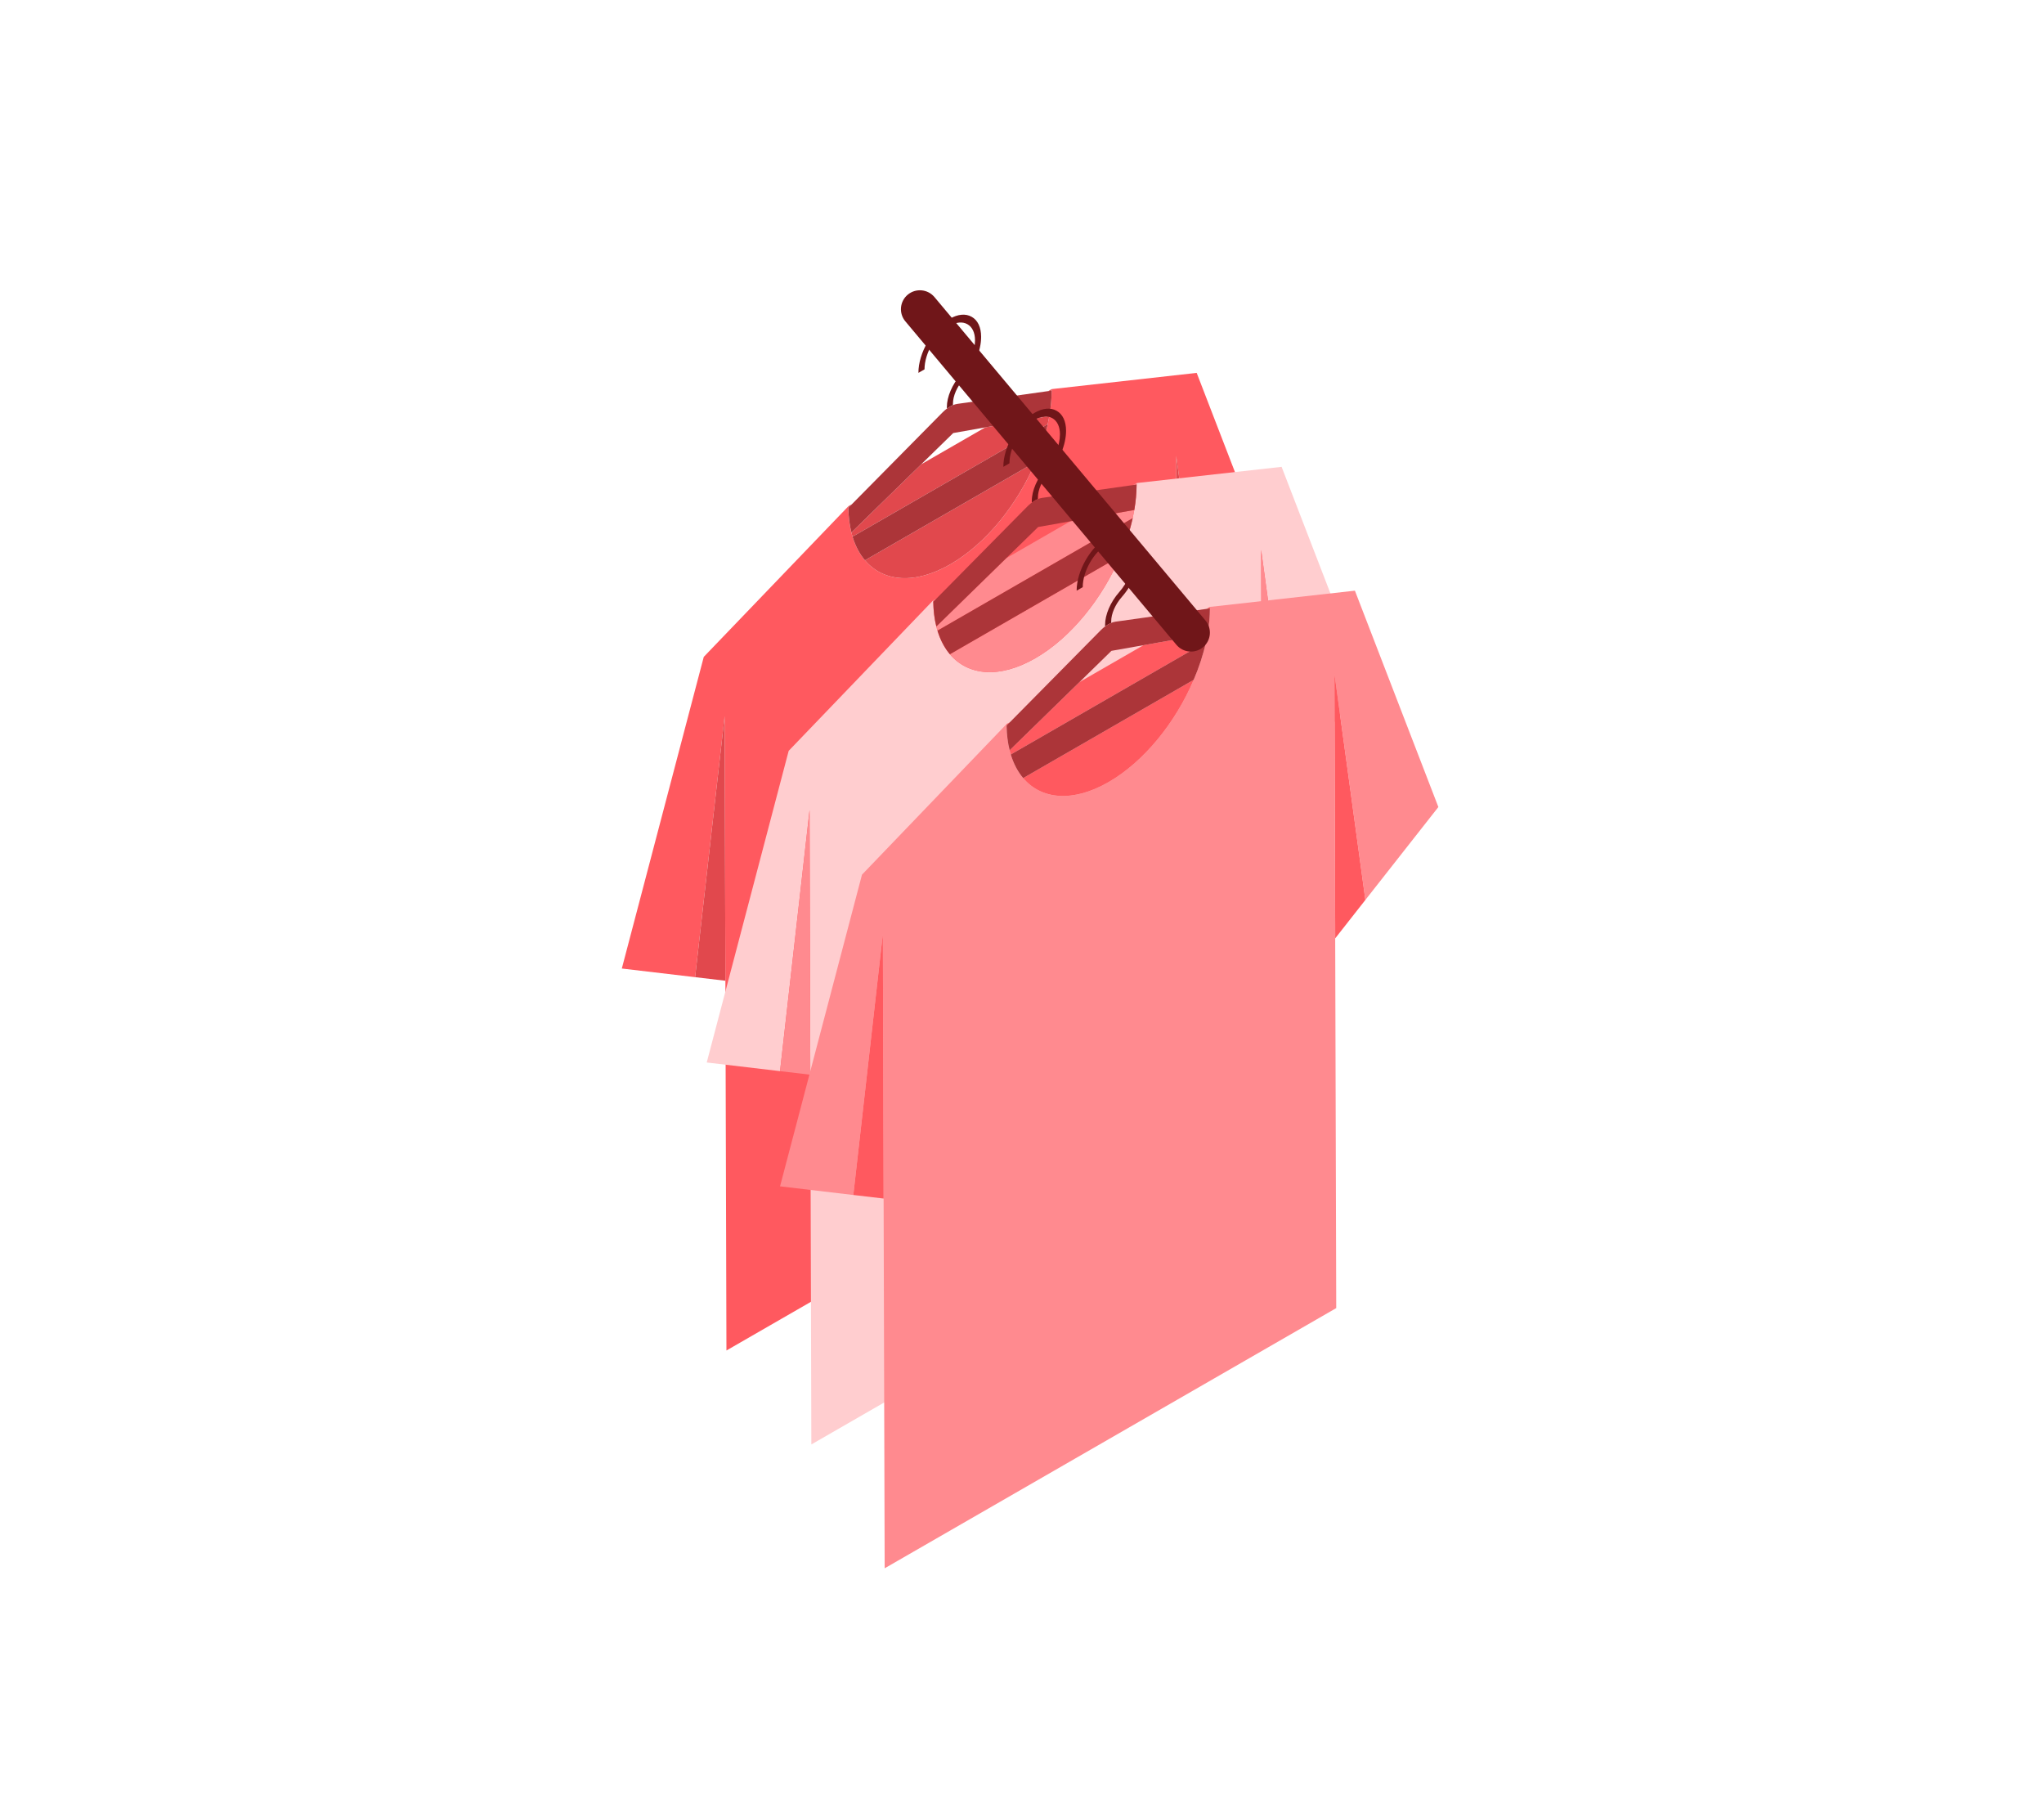
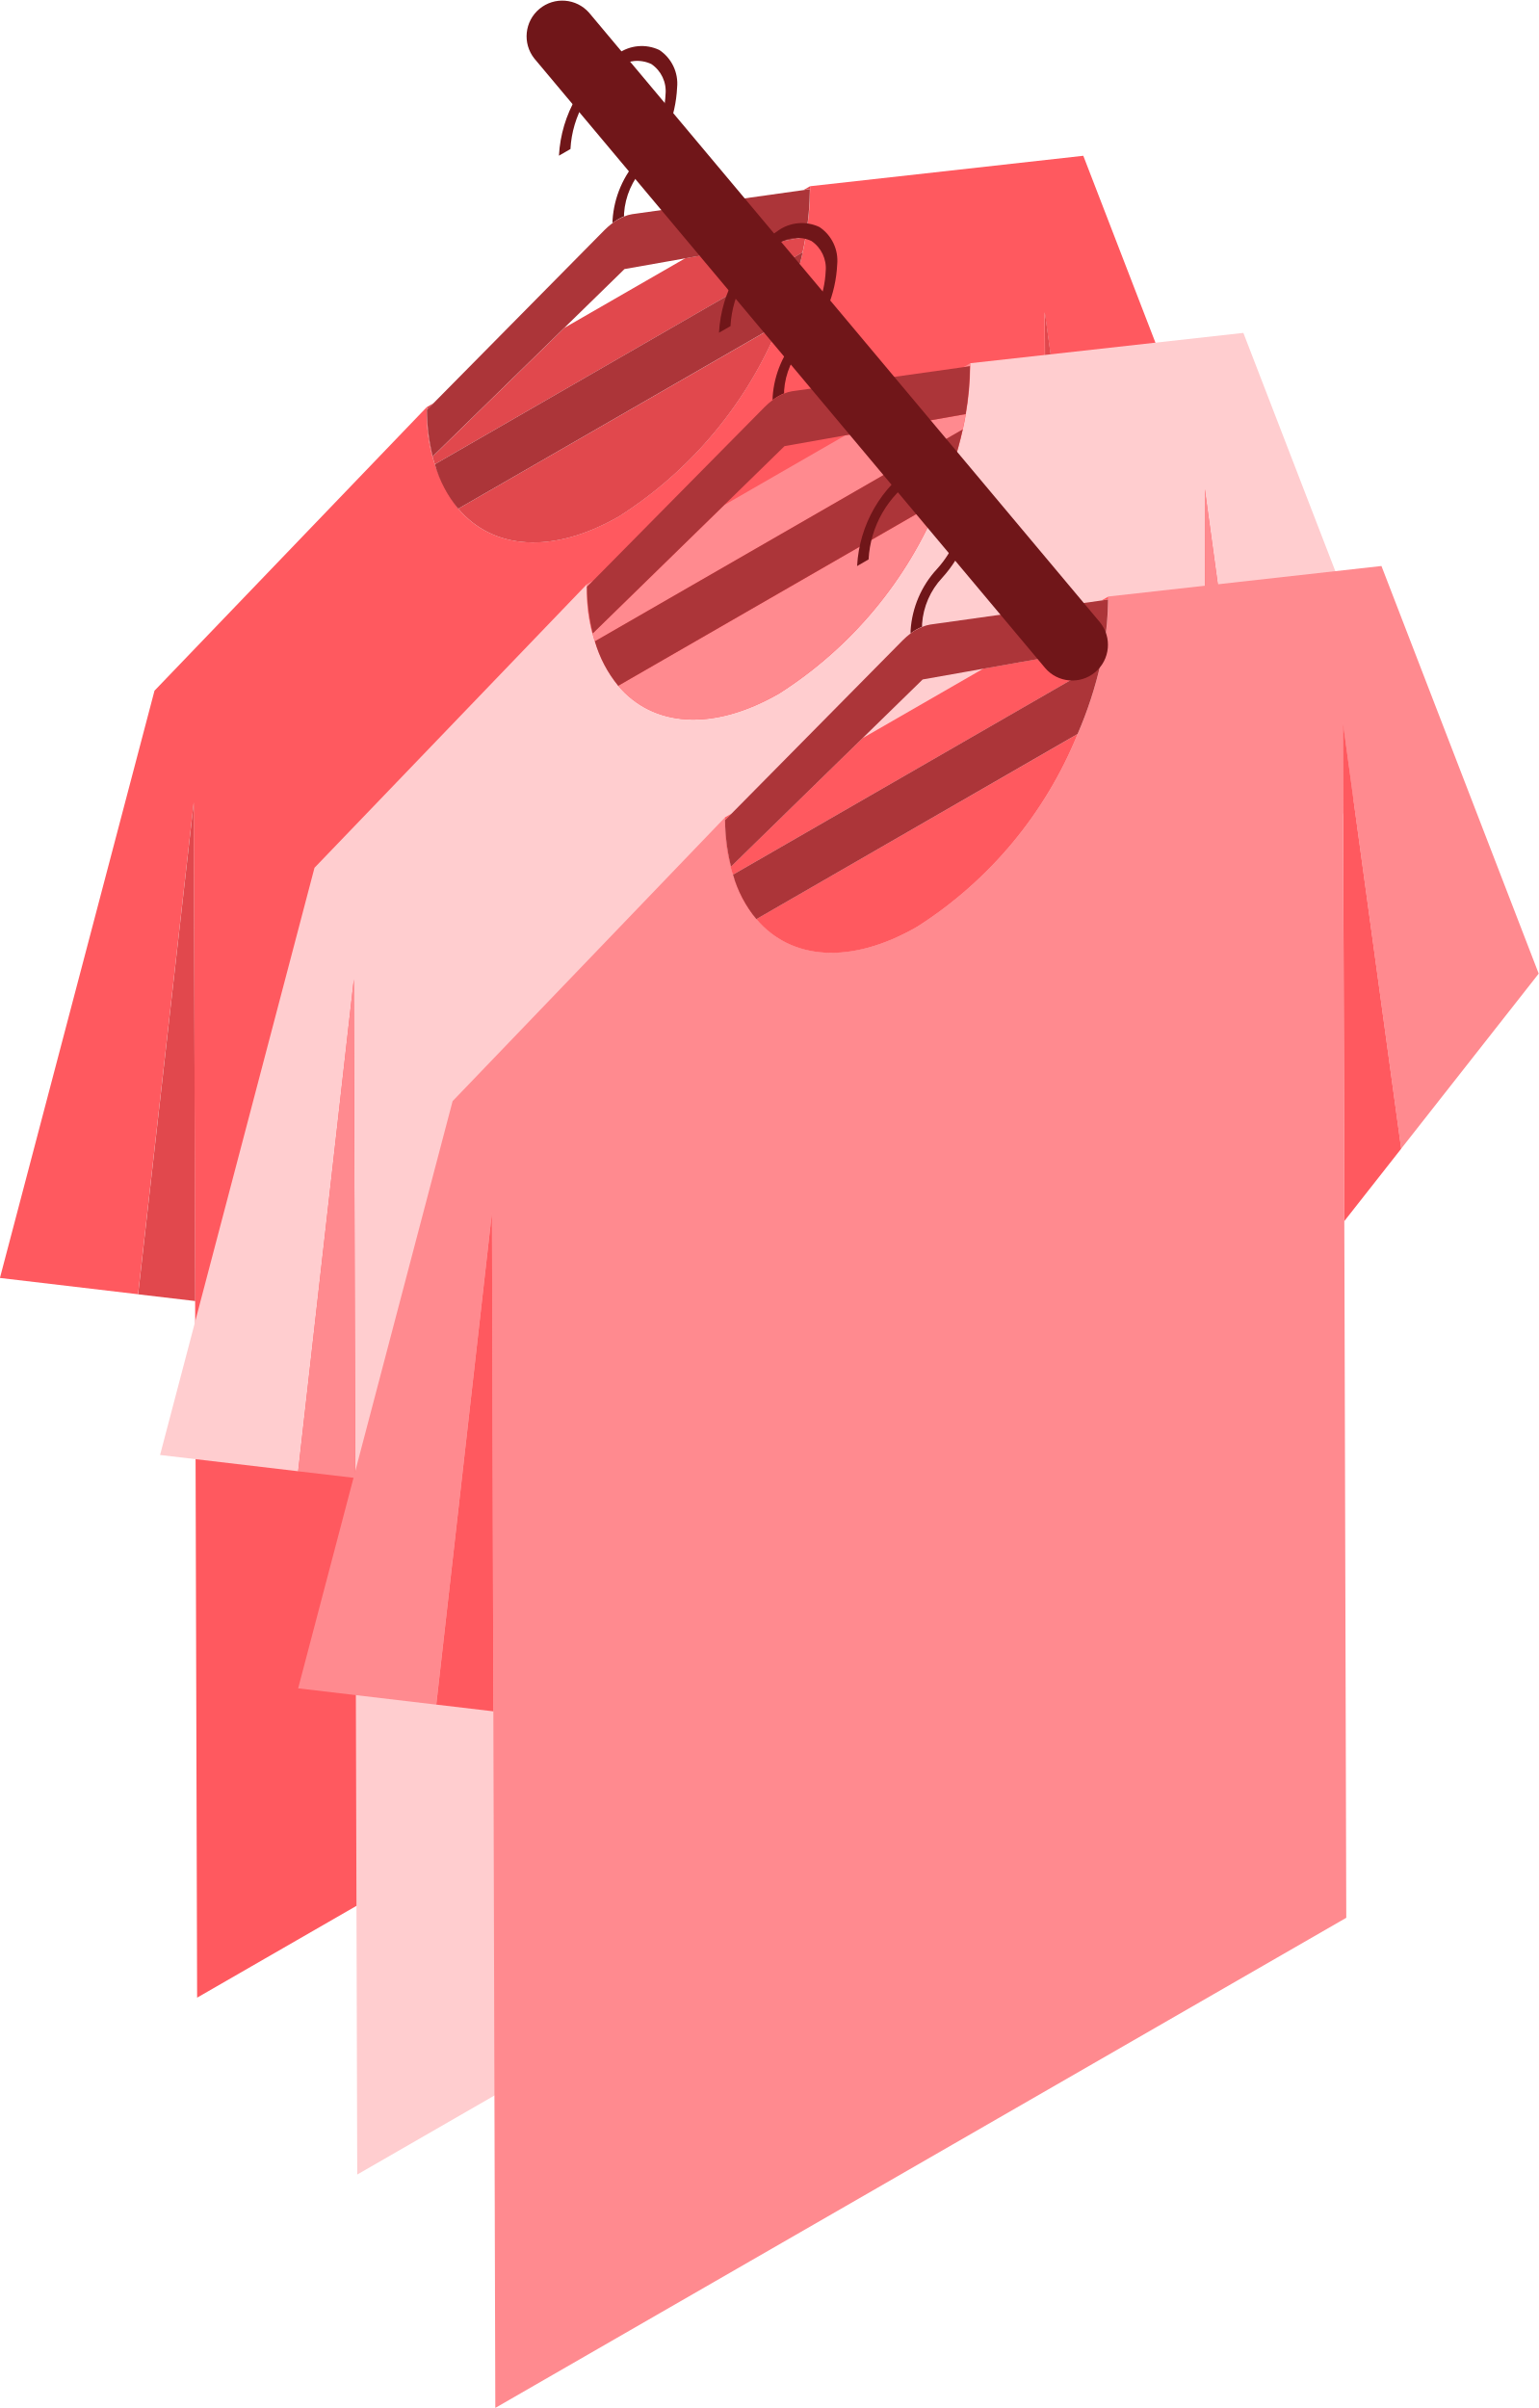
- <svg xmlns="http://www.w3.org/2000/svg" width="162" height="144" viewBox="0 0 162 144">
-   <g fill="none" fill-rule="evenodd">
-     <path fill="#701619" d="M75.265 25.263c-1.368.788-2.479 2.708-2.474 4.281l.483-.278c-.004-1.269.89-2.814 1.993-3.45.522-.3 1.024-.344 1.409-.125.384.218.6.67.6 1.269.003.884-.426 1.921-1.117 2.704-.691.789-1.116 1.78-1.114 2.593v.12c.081-.06.163-.114.244-.16.08-.047.16-.086.24-.118v-.12c-.003-.6.32-1.34.845-1.938.856-.974 1.39-2.266 1.387-3.36-.003-.748-.266-1.307-.746-1.576-.477-.275-1.096-.219-1.75.158" />
-     <path fill="#FF595F" d="M83.356 30.83l-.004.003v.115a12.329 12.329 0 0 1-.182 2.015l-.004.001c-.037.216-.08.433-.128.65l.004-.001c-.22.996-.553 2.014-.978 2.999-1.421 3.354-3.912 6.47-6.743 8.1-2.832 1.631-5.324 1.387-6.769-.318-.804-.951-1.289-2.363-1.316-4.163v-.115L55.778 52.048l-6.495 24.694 5.809.685 2.34-20.685.06 20.968.083 29.297 35.79-20.616-.082-29.297-.06-20.968 2.45 17.925 5.787-7.364-6.615-17.142-11.489 1.285" />
-     <path fill="#E1484D" d="M83.352 30.833v.115l-.27.04.27-.155m-5.259 3.03l5.073-.9c-.037.217-.08.434-.128.652l-15.468 8.91c.225.74.563 1.371.982 1.87l13.512-7.783c-1.421 3.355-3.912 6.47-6.744 8.1-2.831 1.631-5.323 1.386-6.768-.317-.805-.952-1.289-2.364-1.316-4.164v-.115l.274-.158-.274.273c.015.712.091 1.368.246 1.96l5.531-5.403 5.08-2.926M57.432 56.742l-2.34 20.685 2.4.283zM93.223 36.126l.06 20.968 2.39-3.043z" />
-     <path fill="#AC3539" d="M83.042 33.613l-.004.001-15.468 8.91c.225.742.562 1.372.983 1.87l13.511-7.782c.425-.986.758-2.003.978-3M75.29 32.216a2.42 2.42 0 0 0-.244.162 3.053 3.053 0 0 0-.336.292l-7.2 7.288-.274.273c.016.712.092 1.368.245 1.96l5.532-5.402 2.536-2.476 2.544-.45 5.073-.9h.005c.115-.682.179-1.359.181-2.015l-.27.04-7.213 1.015a1.455 1.455 0 0 0-.34.096c-.08.032-.16.071-.24.117" />
-     <path fill="#701619" d="M81.997 32.708c-1.368.788-2.48 2.708-2.475 4.281l.484-.278c-.005-1.269.89-2.815 1.992-3.45.523-.3 1.025-.344 1.409-.126.384.22.6.67.601 1.27.003.884-.426 1.921-1.118 2.704-.69.789-1.116 1.779-1.113 2.593v.12c.08-.06.162-.114.243-.16.08-.047.161-.086.24-.118v-.12c-.002-.6.32-1.34.845-1.938.857-.974 1.39-2.266 1.387-3.36-.002-.748-.266-1.307-.746-1.576-.477-.275-1.096-.219-1.75.158" />
-     <path fill="#FFCDCF" d="M90.088 38.275l-.004.003v.115a12.33 12.33 0 0 1-.182 2.015l-.004.001c-.038.216-.08.433-.128.65l.003-.002c-.22.997-.553 2.015-.977 3-1.422 3.354-3.913 6.47-6.744 8.1-2.831 1.631-5.323 1.386-6.768-.318-.805-.951-1.29-2.363-1.316-4.163v-.115L62.508 59.493l-6.495 24.694 5.809.685 2.34-20.685.06 20.968.083 29.297 35.79-20.616-.082-29.297-.06-20.968 2.451 17.925 5.786-7.364-6.615-17.142-11.488 1.285" />
-     <path fill="#FF8A8F" d="M90.084 38.278v.115l-.27.04.27-.155m-5.26 3.03l5.073-.899c-.037.216-.08.433-.127.65l-15.468 8.91c.224.742.562 1.372.982 1.87l13.512-7.782c-1.422 3.354-3.913 6.47-6.744 8.1-2.831 1.631-5.323 1.386-6.768-.318-.806-.951-1.29-2.363-1.316-4.163v-.115l.274-.158-.274.273c.015.711.09 1.368.245 1.96l5.532-5.403 5.08-2.926M64.164 64.187l-2.341 20.685 2.4.283zM99.955 43.57l.06 20.968 2.39-3.042z" />
-     <path fill="#AC3539" d="M89.773 41.057l-.003.002-15.468 8.91c.224.742.562 1.372.982 1.87l13.512-7.783c.424-.985.758-2.002.977-2.999M82.02 39.661a2.99 2.99 0 0 0-.579.453l-7.2 7.29-.273.272c.015.711.091 1.368.245 1.96l5.532-5.403 2.535-2.475 2.545-.451 5.073-.898.004-.001c.116-.682.18-1.359.182-2.015l-.27.04-7.214 1.015a1.455 1.455 0 0 0-.34.096c-.079.032-.16.07-.24.117" />
-     <path fill="#701619" d="M87.805 42.52c-1.367.788-2.478 2.709-2.474 4.282l.484-.279c-.004-1.269.89-2.814 1.992-3.448.523-.302 1.024-.346 1.409-.127.384.219.6.67.601 1.27.003.883-.427 1.92-1.118 2.704-.69.788-1.116 1.778-1.114 2.593l.001.12a2.112 2.112 0 0 1 .483-.28v-.119c-.002-.6.32-1.34.845-1.937.857-.975 1.39-2.267 1.387-3.36-.002-.75-.266-1.308-.746-1.576-.477-.276-1.096-.22-1.75.157" />
-     <path fill="#FF8A8F" d="M95.897 48.088l-.004.002v.115a12.404 12.404 0 0 1-.182 2.016h-.004c-.038.216-.08.433-.128.65h.003c-.22.996-.553 2.013-.977 2.998-1.422 3.355-3.913 6.47-6.744 8.101-2.831 1.63-5.323 1.386-6.768-.318-.805-.951-1.29-2.364-1.316-4.163l-.001-.116-11.458 11.932L61.823 94l5.809.686L69.972 74l.06 20.967.083 29.298 35.79-20.617-.082-29.297-.06-20.968 2.451 17.925L114 63.945l-6.615-17.143-11.488 1.286" />
-     <path fill="#FF595F" d="M95.893 48.09v.115l-.27.041.27-.156m-5.26 3.03l5.073-.898c-.037.216-.08.433-.127.65l-15.468 8.91c.224.74.562 1.372.982 1.87l13.512-7.783c-1.422 3.355-3.913 6.47-6.744 8.101-2.831 1.63-5.323 1.385-6.768-.318-.806-.952-1.29-2.364-1.316-4.164v-.114l.274-.158-.274.272c.015.712.09 1.369.245 1.96l5.532-5.402 5.08-2.927M69.972 74l-2.34 20.685 2.4.282zM105.764 53.383l.06 20.968 2.39-3.043z" />
-     <path fill="#AC3539" d="M95.582 50.87l-.004.002-15.467 8.91c.224.74.562 1.372.983 1.87l13.51-7.783c.425-.985.759-2.002.978-2.999M87.83 49.473a2.527 2.527 0 0 0-.244.162 3.118 3.118 0 0 0-.335.292l-7.2 7.288-.274.274c.015.71.091 1.367.245 1.959l5.532-5.402 2.535-2.476 2.545-.45 5.073-.899h.004c.116-.682.18-1.359.182-2.016l-.27.04-7.214 1.015a1.455 1.455 0 0 0-.34.096c-.079.032-.16.072-.24.117" />
-     <path fill="#701619" d="M93.237 51.09L71.755 25.462a1.497 1.497 0 0 1 .189-2.113 1.506 1.506 0 0 1 2.117.189l21.482 25.629c.532.635.447 1.58-.189 2.112a1.505 1.505 0 0 1-2.117-.189" />
-   </g>
+ <svg xmlns="http://www.w3.org/2000/svg" id="bedroom-category-clothes" width="64.955" height="101.637" viewBox="0 0 64.955 101.637">
+   <path id="패스_5312" data-name="패스 5312" d="M64.623,3.645a5.474,5.474,0,0,0-2.484,4.3l.486-.28a4.4,4.4,0,0,1,2-3.462,1.411,1.411,0,0,1,1.414-.126,1.381,1.381,0,0,1,.6,1.274A4.333,4.333,0,0,1,65.52,8.063a4.221,4.221,0,0,0-1.118,2.6v.122a2.538,2.538,0,0,1,.244-.162,1.98,1.98,0,0,1,.241-.118v-.121a3.159,3.159,0,0,1,.848-1.944,5.409,5.409,0,0,0,1.392-3.373,1.7,1.7,0,0,0-.749-1.582,1.732,1.732,0,0,0-1.755.158" transform="translate(-38.544 -1.374)" fill="#701619" fill-rule="evenodd" />
+   <path id="패스_5313" data-name="패스 5313" d="M55.7,12.513l0,0v.115a12.375,12.375,0,0,1-.183,2.022h0c-.038.217-.08.435-.129.653l0,0a16.814,16.814,0,0,1-.981,3.01,17.4,17.4,0,0,1-6.768,8.13c-2.842,1.637-5.343,1.391-6.793-.32a6.526,6.526,0,0,1-1.321-4.179v-.115l-11.5,11.976L21.5,58.593l5.831.688,2.35-20.761.059,21.045.084,29.405L65.748,68.278l-.083-29.405-.06-21.045,2.46,17.992,5.807-7.392-6.639-17.2L55.7,12.513" transform="translate(-21.503 -4.653)" fill="#ff595f" fill-rule="evenodd" />
+   <path id="패스_5314" data-name="패스 5314" d="M59.788,13.431v.115l-.272.041.271-.156m-5.278,3.04,5.091-.9q-.055.326-.128.653L43.948,25.165a5.268,5.268,0,0,0,.986,1.877L58.5,19.231a17.4,17.4,0,0,1-6.769,8.13c-2.842,1.637-5.342,1.391-6.793-.319a6.525,6.525,0,0,1-1.321-4.179v-.115l.275-.159-.275.275a8.568,8.568,0,0,0,.246,1.967l5.553-5.423,5.1-2.937M33.772,39.435,31.423,60.2l2.409.284ZM69.7,18.744l.06,21.044,2.4-3.054Z" transform="translate(-25.592 -5.569)" fill="#e1484d" fill-rule="evenodd" />
+   <path id="패스_5315" data-name="패스 5315" d="M68.416,16.3l0,0L52.887,25.247a5.271,5.271,0,0,0,.986,1.877l13.561-7.811a16.807,16.807,0,0,0,.982-3.01m-7.782-1.4a2.319,2.319,0,0,0-.244.162,3.069,3.069,0,0,0-.337.293l-7.227,7.316-.275.273a8.629,8.629,0,0,0,.246,1.967l5.552-5.421,2.545-2.485,2.554-.452,5.092-.9h0a12.438,12.438,0,0,0,.181-2.022l-.271.04-7.239,1.018a1.448,1.448,0,0,0-.342.1,1.929,1.929,0,0,0-.24.118" transform="translate(-34.532 -5.651)" fill="#ac3539" fill-rule="evenodd" />
+   <path id="패스_5316" data-name="패스 5316" d="M53.08,16.411a5.474,5.474,0,0,0-2.484,4.3l.486-.279a4.4,4.4,0,0,1,2-3.462A1.408,1.408,0,0,1,54.5,16.84a1.383,1.383,0,0,1,.6,1.274,4.339,4.339,0,0,1-1.122,2.715,4.221,4.221,0,0,0-1.118,2.6v.122a2.537,2.537,0,0,1,.244-.163,2.023,2.023,0,0,1,.241-.118v-.121a3.161,3.161,0,0,1,.849-1.945,5.409,5.409,0,0,0,1.392-3.372,1.705,1.705,0,0,0-.749-1.582,1.736,1.736,0,0,0-1.756.158" transform="translate(-20.245 -6.667)" fill="#701619" fill-rule="evenodd" />
+   <path id="패스_5317" data-name="패스 5317" d="M44.16,25.278l0,0V25.4a12.362,12.362,0,0,1-.183,2.022h0c-.037.217-.08.435-.129.653l0,0a16.788,16.788,0,0,1-.981,3.009,17.4,17.4,0,0,1-6.768,8.131c-2.842,1.637-5.343,1.391-6.793-.319a6.523,6.523,0,0,1-1.321-4.179V34.6L16.48,46.574,9.961,71.359l5.83.687,2.35-20.761L18.2,72.33l.084,29.4L54.206,81.043l-.083-29.4-.06-21.045,2.46,17.991,5.807-7.391-6.639-17.2L44.16,25.278" transform="translate(-3.204 -9.947)" fill="#ffcdcf" fill-rule="evenodd" />
+   <path id="패스_5318" data-name="패스 5318" d="M48.246,26.2v.116l-.272.041.271-.157m-5.278,3.041,5.091-.9q-.055.325-.128.653L32.406,37.931a5.265,5.265,0,0,0,.985,1.877L46.954,32a17.4,17.4,0,0,1-6.769,8.131c-2.841,1.636-5.342,1.39-6.793-.32a6.523,6.523,0,0,1-1.321-4.179v-.115l.275-.158-.275.273a8.563,8.563,0,0,0,.246,1.967l5.553-5.422,5.1-2.937M22.23,52.2,19.881,72.962l2.409.283ZM58.153,31.509l.06,21.045,2.4-3.054Z" transform="translate(-7.294 -10.862)" fill="#ff8a8f" fill-rule="evenodd" />
+   <path id="패스_5319" data-name="패스 5319" d="M56.872,29.068l0,0L41.343,38.013a5.257,5.257,0,0,0,.986,1.877L55.89,32.078a16.785,16.785,0,0,0,.982-3.009m-7.782-1.4a2.35,2.35,0,0,0-.244.162,3.008,3.008,0,0,0-.337.293l-7.227,7.316-.275.273a8.633,8.633,0,0,0,.246,1.967l5.553-5.422,2.544-2.484,2.554-.452,5.091-.9h0a12.441,12.441,0,0,0,.183-2.022l-.272.04-7.24,1.018a1.433,1.433,0,0,0-.341.1,1.907,1.907,0,0,0-.241.118" transform="translate(-16.232 -10.944)" fill="#ac3539" fill-rule="evenodd" />
+   <path id="패스_5320" data-name="패스 5320" d="M43.12,33.236a5.476,5.476,0,0,0-2.484,4.3l.485-.28a4.4,4.4,0,0,1,2-3.461,1.406,1.406,0,0,1,1.414-.127,1.382,1.382,0,0,1,.6,1.274,4.336,4.336,0,0,1-1.123,2.714,4.221,4.221,0,0,0-1.118,2.6v.121a2.12,2.12,0,0,1,.485-.28v-.12a3.163,3.163,0,0,1,.849-1.945,5.409,5.409,0,0,0,1.392-3.372,1.7,1.7,0,0,0-.749-1.582,1.733,1.733,0,0,0-1.756.158" transform="translate(-4.455 -13.644)" fill="#701619" fill-rule="evenodd" />
+   <path id="패스_5321" data-name="패스 5321" d="M34.2,42.1l0,0v.116a12.45,12.45,0,0,1-.183,2.023h0q-.057.326-.129.653h0a16.849,16.849,0,0,1-.981,3.009,17.4,17.4,0,0,1-6.768,8.131c-2.842,1.637-5.343,1.391-6.793-.32a6.524,6.524,0,0,1-1.321-4.178v-.116L6.52,63.4,0,88.184l5.83.688L8.18,68.111l.06,21.045.083,29.4L44.245,97.869l-.083-29.4L44.1,47.419l2.461,17.99,5.807-7.391L45.73,40.813,34.2,42.1" transform="translate(12.586 -16.923)" fill="#ff8a8f" fill-rule="evenodd" />
+   <path id="패스_5322" data-name="패스 5322" d="M38.285,43.022v.115l-.272.041.272-.156m-5.279,3.04,5.091-.9c-.037.217-.08.435-.128.653L22.445,54.757a5.254,5.254,0,0,0,.986,1.876l13.561-7.811a17.4,17.4,0,0,1-6.768,8.13c-2.842,1.637-5.343,1.391-6.792-.32a6.516,6.516,0,0,1-1.322-4.179v-.115l.275-.159-.275.273a8.5,8.5,0,0,0,.247,1.967L27.908,49l5.1-2.937M12.27,69.026,9.92,89.787l2.409.284ZM48.192,48.335l.06,21.044,2.4-3.054Z" transform="translate(8.497 -17.839)" fill="#ff595f" fill-rule="evenodd" />
+   <path id="패스_5323" data-name="패스 5323" d="M46.913,45.893l0,0L31.384,54.839a5.239,5.239,0,0,0,.986,1.877L45.931,48.9a16.786,16.786,0,0,0,.981-3.01m-7.781-1.4a2.422,2.422,0,0,0-.244.163,3.078,3.078,0,0,0-.337.293l-7.227,7.316-.275.274A8.622,8.622,0,0,0,31.3,54.5l5.552-5.422L39.391,46.6l2.554-.453,5.092-.9h0a12.5,12.5,0,0,0,.182-2.022l-.272.041-7.24,1.017a1.471,1.471,0,0,0-.341.1,2.065,2.065,0,0,0-.241.118" transform="translate(-0.442 -17.921)" fill="#ac3539" fill-rule="evenodd" />
+   <path id="패스_5324" data-name="패스 5324" d="M52.961,28.193,31.4,2.47A1.507,1.507,0,0,1,33.713.539L55.274,26.262a1.507,1.507,0,0,1-2.314,1.931" transform="translate(-8.844 0)" fill="#701619" fill-rule="evenodd" />
</svg>
